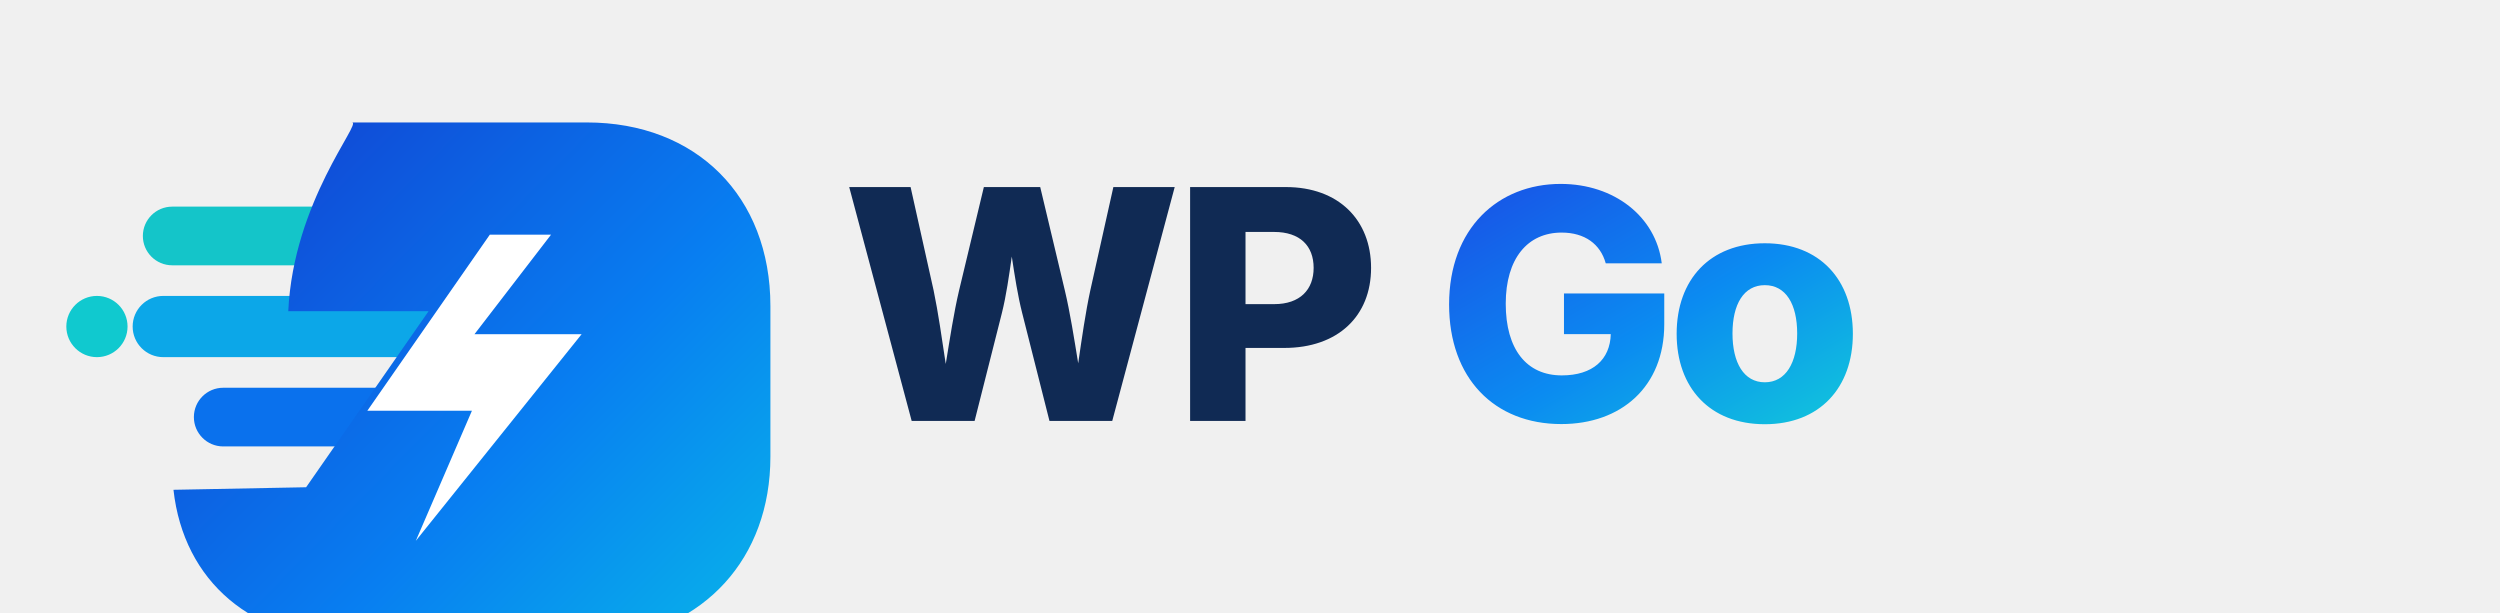
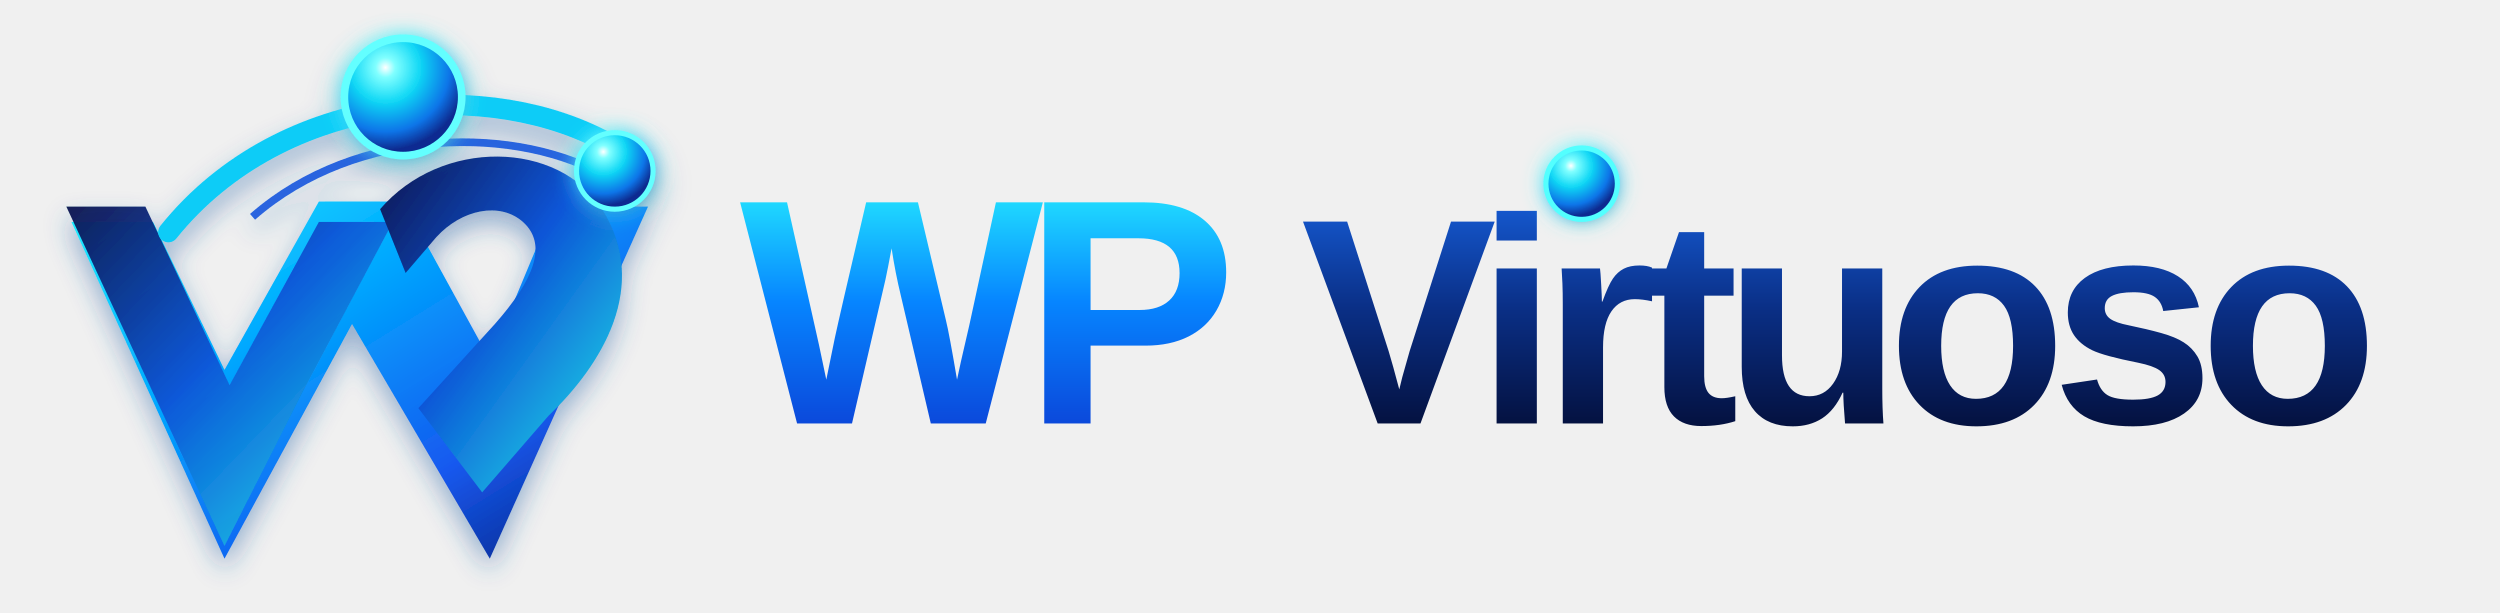
<svg xmlns="http://www.w3.org/2000/svg" viewBox="0 0 980 240" role="img" aria-labelledby="title desc">
  <defs>
-     <linearGradient id="bubble" x1="0" y1="0" x2="1" y2="1">
-       <stop offset="0" stop-color="#123ccf" />
-       <stop offset="0.55" stop-color="#087ef1" />
-       <stop offset="1" stop-color="#08c0e8" />
+     <linearGradient id="g1" x1="0" y1="0" x2="1" y2="1">
+       <stop offset="0" stop-color="#20f0ff" />
+       <stop offset="0.35" stop-color="#00a9ff" />
+       <stop offset="0.7" stop-color="#1559ef" />
+       <stop offset="1" stop-color="#071a72" />
    </linearGradient>
-     <linearGradient id="go" x1="0" y1="0" x2="1" y2="1">
-       <stop offset="0" stop-color="#1950e6" />
-       <stop offset="0.55" stop-color="#0b8bf1" />
-       <stop offset="1" stop-color="#11c7db" />
+     <linearGradient id="g2" x1="0" y1="0" x2="1" y2="1">
+       <stop offset="0" stop-color="#07154f" />
+       <stop offset="0.45" stop-color="#0b55d7" />
+       <stop offset="1" stop-color="#22f0e8" />
    </linearGradient>
+     <linearGradient id="textBlue" x1="0" y1="0" x2="0" y2="1">
+       <stop offset="0" stop-color="#1fd8ff" />
+       <stop offset="0.45" stop-color="#0685ff" />
+       <stop offset="1" stop-color="#0b49db" />
+     </linearGradient>
+     <linearGradient id="textNavy" x1="0" y1="0" x2="0" y2="1">
+       <stop offset="0" stop-color="#1456cb" />
+       <stop offset="0.45" stop-color="#0a2f86" />
+       <stop offset="1" stop-color="#04113f" />
+     </linearGradient>
+     <radialGradient id="node" cx="35%" cy="25%" r="70%">
+       <stop offset="0" stop-color="#ffffff" />
+       <stop offset="0.12" stop-color="#80ffff" />
+       <stop offset="0.42" stop-color="#12d8f5" />
+       <stop offset="0.78" stop-color="#0875e8" />
+       <stop offset="1" stop-color="#092c91" />
+     </radialGradient>
+     <filter id="shadow" x="-40%" y="-40%" width="180%" height="180%">
+       <feGaussianBlur in="SourceAlpha" stdDeviation="5" result="b" />
+       <feOffset dy="5" result="o" />
+       <feColorMatrix in="o" type="matrix" values="0 0 0 0 0.02 0 0 0 0 0.12 0 0 0 0 0.38 0 0 0 .45 0" />
+       <feMerge>
+         <feMergeNode />
+         <feMergeNode in="SourceGraphic" />
+       </feMerge>
+     </filter>
+     <filter id="glow" x="-60%" y="-60%" width="220%" height="220%">
+       <feGaussianBlur stdDeviation="4" result="blur" />
+       <feMerge>
+         <feMergeNode in="blur" />
+         <feMergeNode in="SourceGraphic" />
+       </feMerge>
+     </filter>
  </defs>
-   <g transform="translate(12 24)">
-     <circle cx="26" cy="104" r="12" fill="#10c9cf" />
-     <rect x="44" y="57" width="116" height="23" rx="11.5" fill="#14c5c9" />
-     <rect x="40" y="92" width="142" height="24" rx="12" fill="#0ca7e8" />
-     <rect x="64" y="128" width="116" height="23" rx="11.5" fill="#0a71ed" />
-     <path d="M126 24h92c43 0 72 29 72 72v59c0 40-26 68-65 72l-35 34v-34h-64c-39 0-66-23-70-59l52-1 48-69H101c2-43 29-74 25-74Z" fill="url(#bubble)" />
-     <path d="M180 68 132 137h41l-22 51 65-81h-42l30-39Z" fill="#fff" />
+   <g transform="translate(8 9)" filter="url(#shadow)">
+     <path d="M20 78 L80 210 L130 118 L184 210 L246 72 L209 72 L184 132 L150 70 L117 70 L80 136 L52 78 Z" fill="url(#g1)" />
+     <path d="M49 72 L82 142 L117 78 L146 78 L112 142 L80 205 L18 72 Z" fill="url(#g2)" opacity=".95" />
+     <path d="M141 73 C165 45 211 46 228 73 C247 103 228 134 207 154 L181 184 L156 151 L186 118 C201 101 207 87 197 78 C188 70 173 73 163 84 L151 98 Z" fill="url(#g2)" />
+     <path d="M58 82 C103 26 185 21 232 48" fill="none" stroke="#0cccf7" stroke-width="8" stroke-linecap="round" />
+     <path d="M91 76 C132 40 196 40 231 61" fill="none" stroke="#1557dd" stroke-width="3" opacity=".9" />
+     <circle cx="150" cy="29" r="23" fill="url(#node)" stroke="#64ffff" stroke-width="3" filter="url(#glow)" />
+     <circle cx="233" cy="58" r="15" fill="url(#node)" stroke="#64ffff" stroke-width="2" filter="url(#glow)" />
  </g>
-   <g font-family="Inter, Arial, Helvetica, sans-serif" font-weight="800">
-     <text x="330" y="165" font-size="126" fill="#102a54" letter-spacing="-4">WP</text>
-     <text x="563" y="165" font-size="126" fill="url(#go)" letter-spacing="-5">Go</text>
+   <g font-family="Arial Black, Arial, Helvetica, sans-serif" font-weight="900">
+     <text x="290" y="166" font-size="126" fill="url(#textBlue)" letter-spacing="-8">WP</text>
+     <text x="510" y="166" font-size="115" fill="url(#textNavy)" letter-spacing="-6">Virtuoso</text>
  </g>
+   <circle cx="620" cy="72" r="14" fill="url(#node)" stroke="#52ffff" stroke-width="2" filter="url(#glow)" />
</svg>
